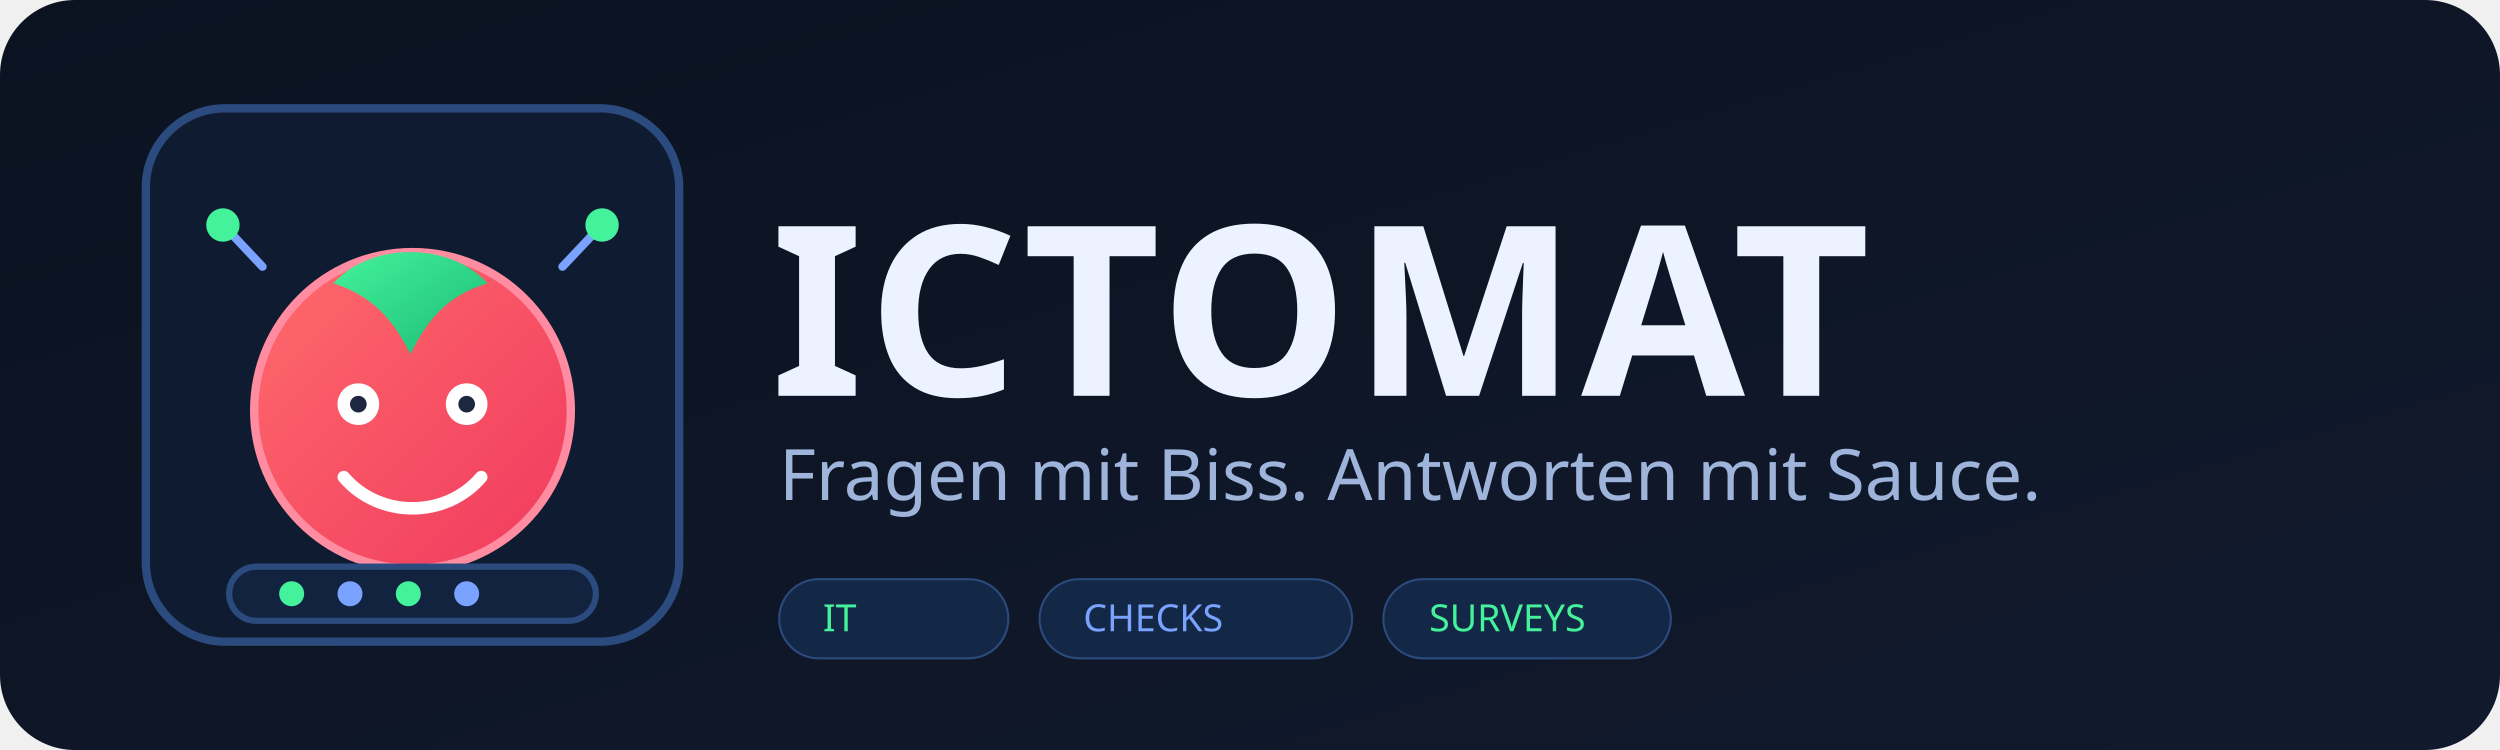
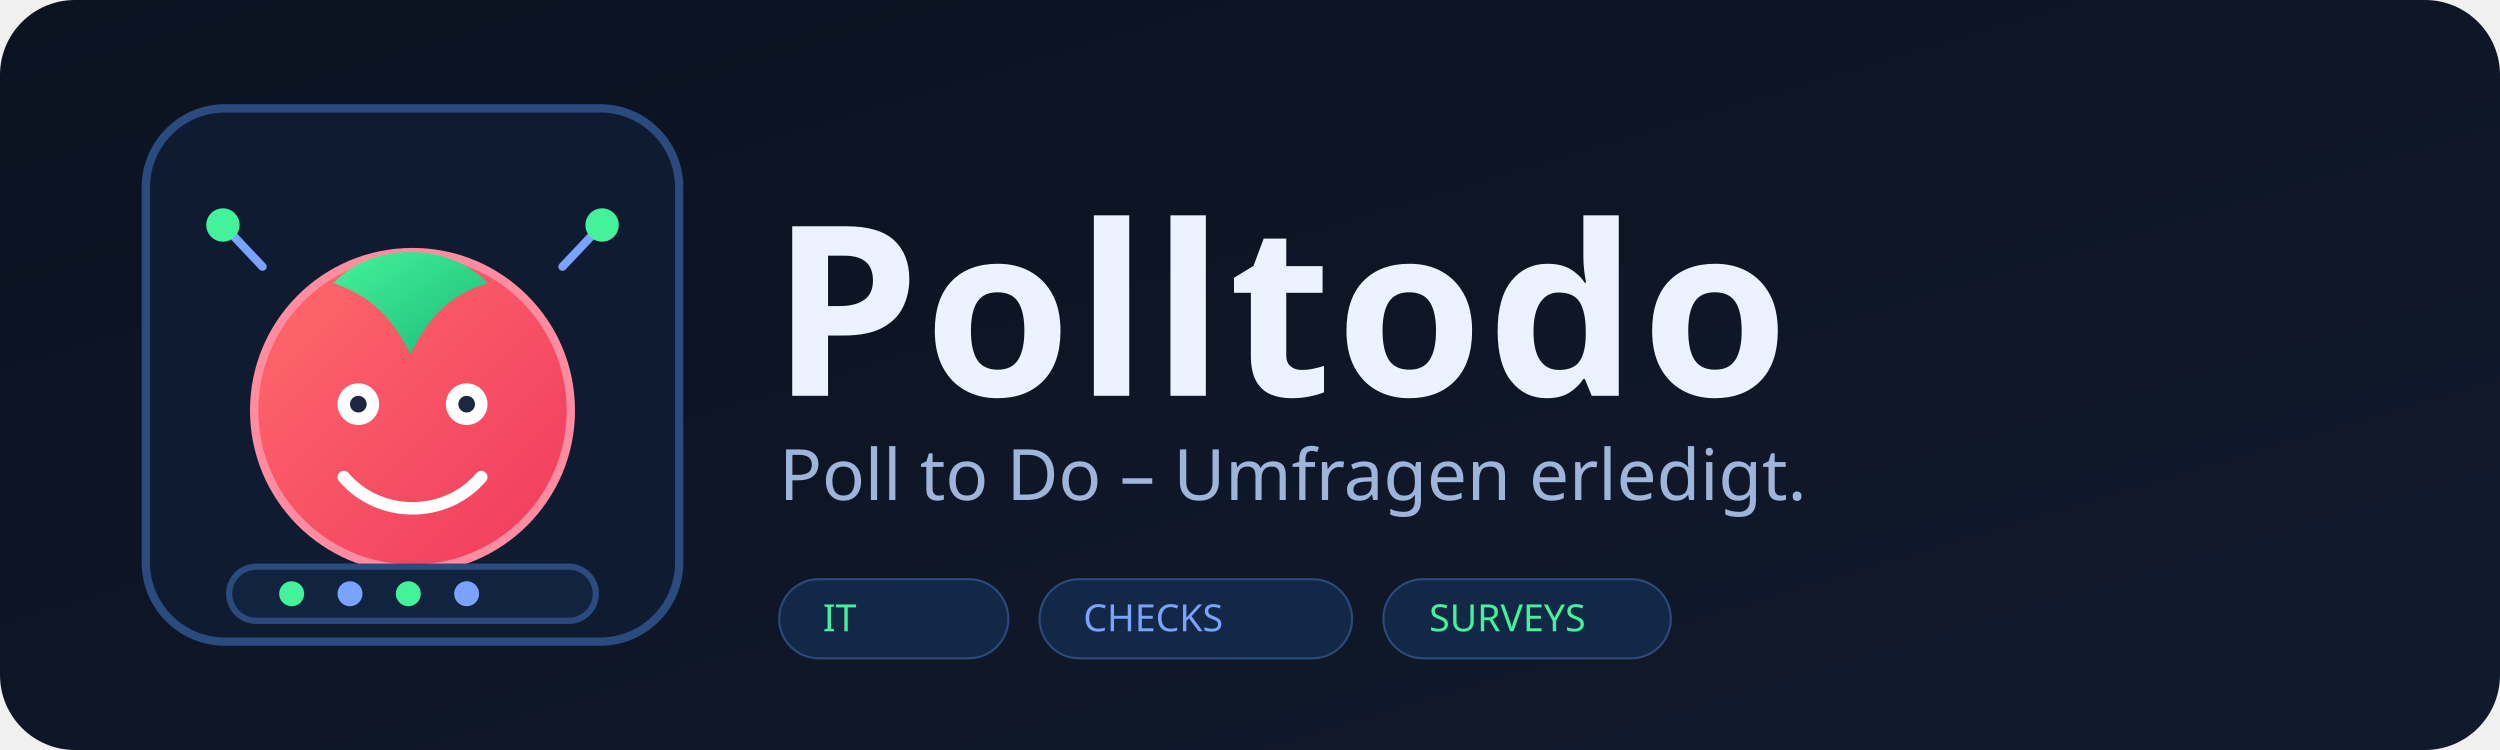
<svg xmlns="http://www.w3.org/2000/svg" width="1200" height="360" viewBox="0 0 1200 360" role="img" aria-labelledby="title desc">
  <defs>
    <linearGradient id="bg" x1="0" y1="0" x2="1" y2="1">
      <stop offset="0%" stop-color="#0b1220" />
      <stop offset="100%" stop-color="#111a2d" />
    </linearGradient>
    <linearGradient id="tomato" x1="0" y1="0" x2="1" y2="1">
      <stop offset="0%" stop-color="#ff6b6b" />
      <stop offset="100%" stop-color="#f03a5f" />
    </linearGradient>
    <linearGradient id="leaf" x1="0" y1="0" x2="1" y2="1">
      <stop offset="0%" stop-color="#44f29b" />
      <stop offset="100%" stop-color="#1bbb76" />
    </linearGradient>
  </defs>
  <rect width="1200" height="360" rx="36" fill="url(#bg)" />
  <g transform="translate(70 52)">
    <rect x="0" y="0" width="256" height="256" rx="38" fill="#0f1b30" stroke="#2b4a7d" stroke-width="4" />
    <circle cx="128" cy="145" r="76" fill="url(#tomato)" stroke="#ff8ca0" stroke-width="4" />
    <path d="M90 84c18-20 56-20 74 0-20 6-29 18-37 34-8-16-18-28-37-34z" fill="url(#leaf)" />
    <circle cx="102" cy="142" r="10" fill="#fff" />
    <circle cx="154" cy="142" r="10" fill="#fff" />
    <circle cx="102" cy="142" r="4" fill="#1d2740" />
    <circle cx="154" cy="142" r="4" fill="#1d2740" />
    <path d="M95 177c17 20 49 20 66 0" fill="none" stroke="#ffffff" stroke-width="6" stroke-linecap="round" />
    <rect x="40" y="220" width="176" height="26" rx="13" fill="#12233f" stroke="#2b4a7d" stroke-width="3" />
    <circle cx="70" cy="233" r="6" fill="#44f29b" />
    <circle cx="98" cy="233" r="6" fill="#7aa2ff" />
    <circle cx="126" cy="233" r="6" fill="#44f29b" />
    <circle cx="154" cy="233" r="6" fill="#7aa2ff" />
    <path d="M56 76l-17-18" stroke="#7aa2ff" stroke-width="4" stroke-linecap="round" />
    <circle cx="37" cy="56" r="8" fill="#44f29b" />
    <path d="M200 76l17-18" stroke="#7aa2ff" stroke-width="4" stroke-linecap="round" />
    <circle cx="219" cy="56" r="8" fill="#44f29b" />
  </g>
  <g transform="translate(370 94)">
-     <text x="0" y="96" font-family="Bahnschrift, 'Segoe UI Variable', sans-serif" font-size="114" font-weight="800" fill="#ecf2ff" letter-spacing="2">ICTOMAT</text>
-     <text x="4" y="146" font-family="'Trebuchet MS', 'Segoe UI Variable', sans-serif" font-size="34" fill="#9fb4da">Fragen mit Biss. Antworten mit Sauce.</text>
+     <text x="0" y="96" font-family="Bahnschrift, 'Segoe UI Variable', sans-serif" font-size="114" font-weight="800" fill="#ecf2ff" letter-spacing="2">Polltodo</text>
+     <text x="4" y="146" font-family="'Trebuchet MS', 'Segoe UI Variable', sans-serif" font-size="34" fill="#9fb4da">Poll to Do – Umfragen erledigt.</text>
    <g transform="translate(4 184)">
      <rect x="0" y="0" width="110" height="38" rx="19" fill="#132846" stroke="#2b4a7d" />
      <text x="21" y="25" font-family="'Trebuchet MS', sans-serif" font-size="18" fill="#44f29b">IT</text>
      <rect x="125" y="0" width="150" height="38" rx="19" fill="#132846" stroke="#2b4a7d" />
      <text x="146" y="25" font-family="'Trebuchet MS', sans-serif" font-size="18" fill="#7aa2ff">CHECKS</text>
      <rect x="290" y="0" width="138" height="38" rx="19" fill="#132846" stroke="#2b4a7d" />
      <text x="312" y="25" font-family="'Trebuchet MS', sans-serif" font-size="18" fill="#44f29b">SURVEYS</text>
    </g>
  </g>
</svg>
